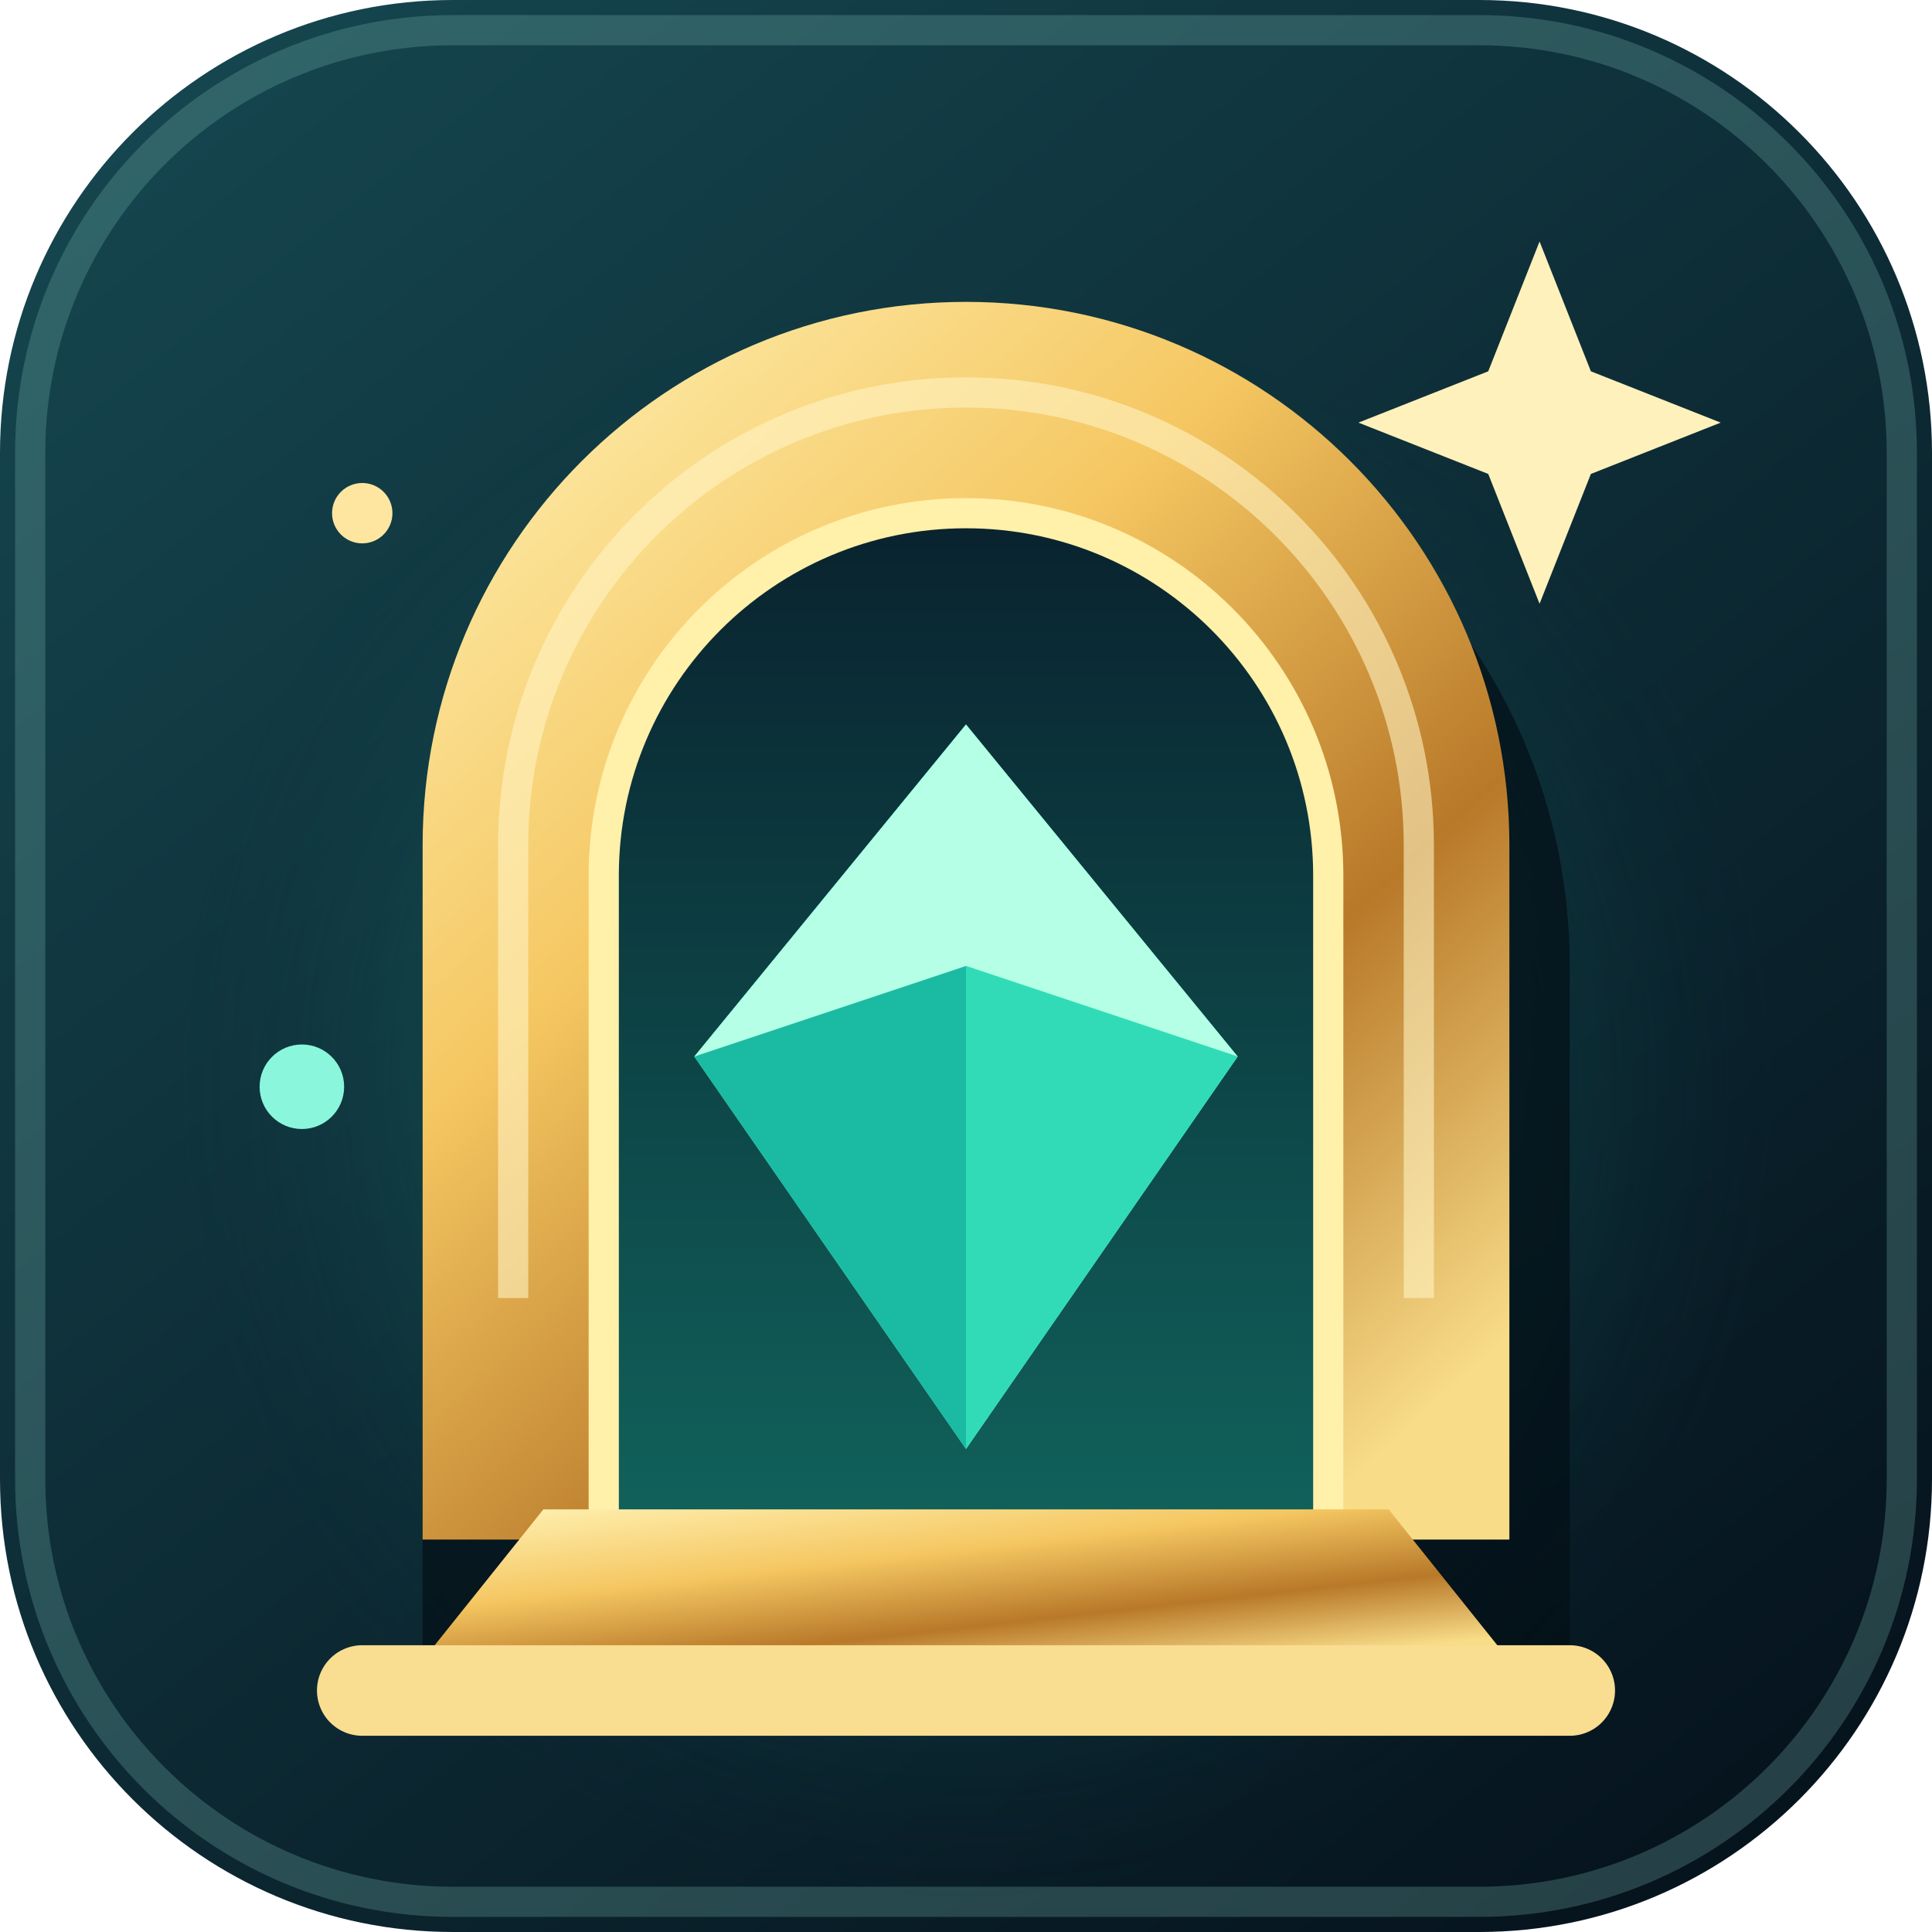
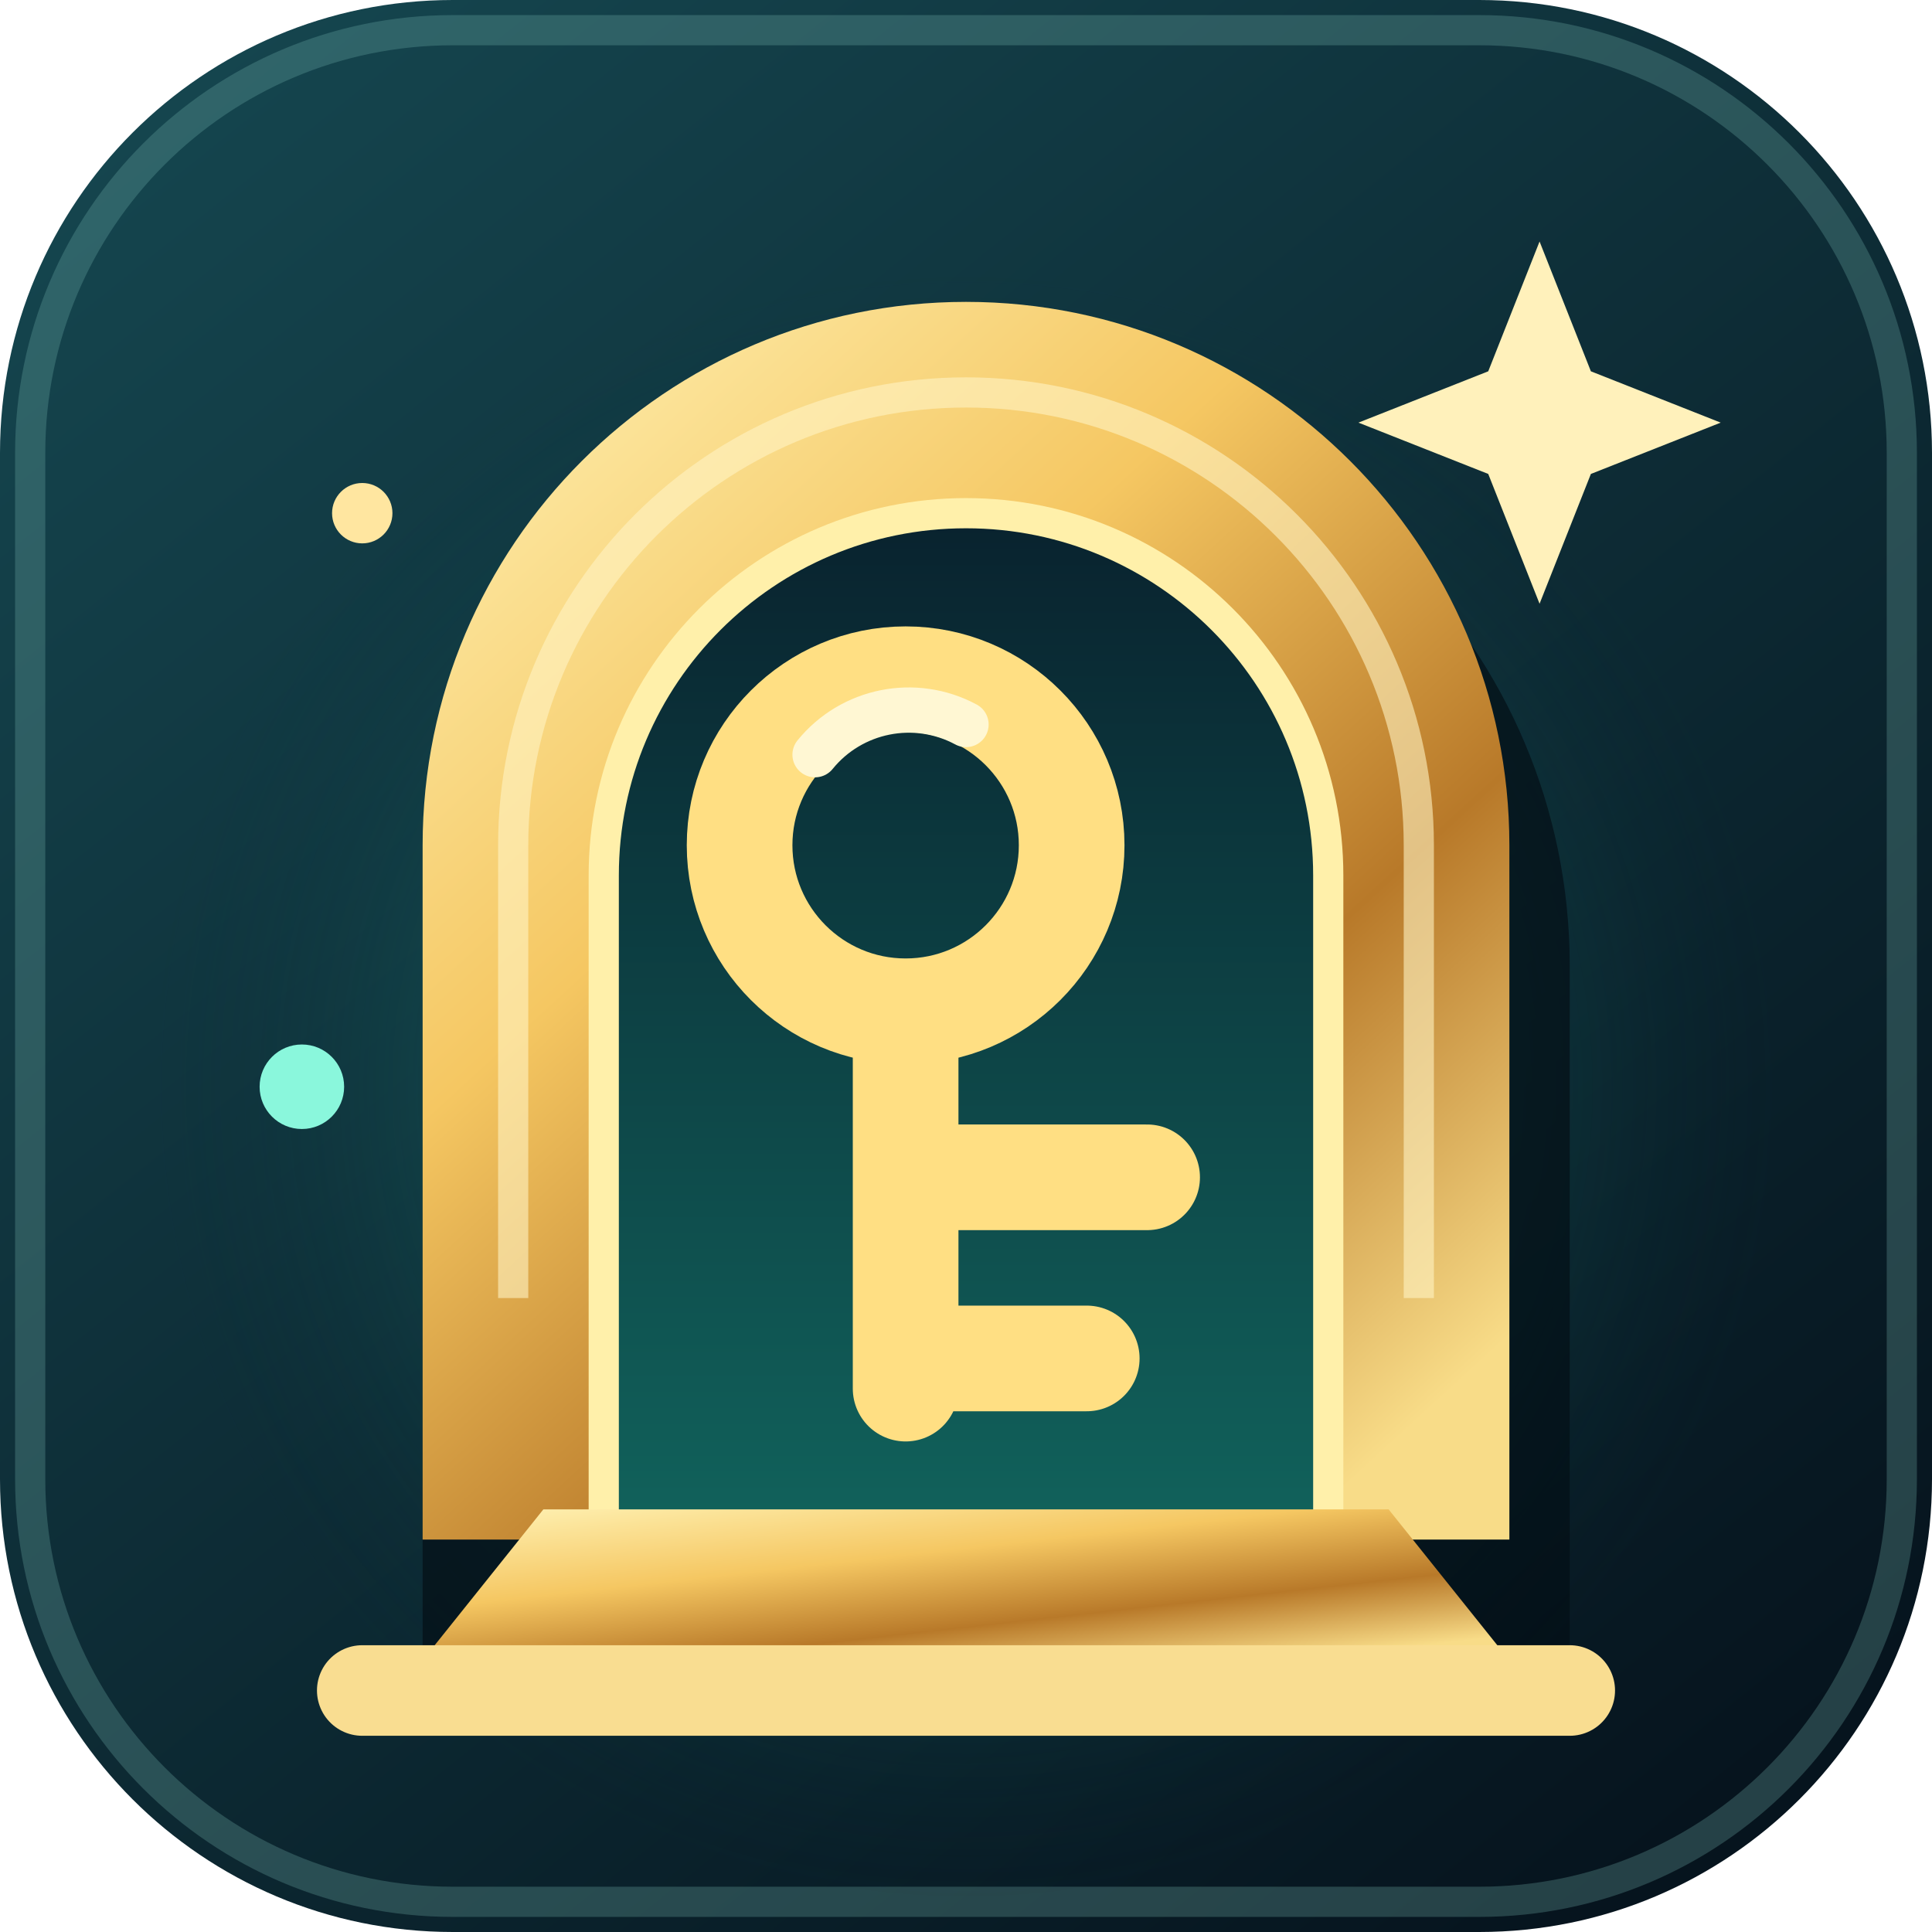
<svg xmlns="http://www.w3.org/2000/svg" width="64" height="64" viewBox="0 0 64 64">
  <defs>
    <linearGradient id="night" x2=".8" y2="1">
      <stop stop-color="#164952" />
      <stop offset="1" stop-color="#06141e" />
    </linearGradient>
    <linearGradient id="gold" x2=".8" y2="1">
      <stop stop-color="#fff3b7" />
      <stop offset=".4" stop-color="#f5c762" />
      <stop offset=".72" stop-color="#b87929" />
      <stop offset="1" stop-color="#f8dc88" />
    </linearGradient>
    <radialGradient id="glow">
      <stop stop-color="#40e6c5" stop-opacity=".65" />
      <stop offset="1" stop-color="#062e38" stop-opacity="0" />
    </radialGradient>
    <linearGradient id="door" x2="0" y2="1">
      <stop stop-color="#09222e" />
      <stop offset="1" stop-color="#11635c" />
    </linearGradient>
  </defs>
  <rect width="64" height="64" rx="15" fill="url(#night)" />
  <rect x="1" y="1" width="62" height="62" rx="14" fill="none" stroke="#77b8af" stroke-opacity=".28" />
  <circle cx="32" cy="36" r="27" fill="url(#glow)" />
  <path d="M13 52V29a19 19 0 0 1 38 0v23Z" fill="#030e16" opacity=".7" transform="translate(1 3)" />
  <path d="M14 51V28a18 18 0 0 1 36 0v23Z" fill="url(#gold)" />
  <path d="M20 51V29a12 12 0 0 1 24 0v22Z" fill="url(#door)" stroke="#fff0aa" stroke-width="1" />
  <path d="M17 43V28a15 15 0 0 1 30 0v15" fill="none" stroke="#fff3c3" stroke-width="1" opacity=".6" />
-   <path d="m32 24 9 11-9 13-9-13Z" fill="#5ef6cf" />
-   <path d="m32 24 0 24-9-13Z" fill="#1bbaa3" />
-   <path d="m32 24 9 11-9-3-9 3Z" fill="#b4ffe5" />
-   <path d="m32 32 9 3-9 13Z" fill="#32dbb7" />
+   <g fill="none" stroke="#ffdf83" stroke-width="3.5" stroke-linecap="round" stroke-linejoin="round">
+     <circle cx="30" cy="28" r="5.5" />
+     <path d="M30 34v12m0-1h6m-6-6h8" />
+   </g>
+   <path d="M27 25a4 4 0 0 1 5-1" fill="none" stroke="#fff7d3" stroke-width="1.5" stroke-linecap="round" />
  <path d="M18 50h28l4 5H14Z" fill="url(#gold)" />
  <path d="M12 56h40" stroke="#f9dd91" stroke-width="3" stroke-linecap="round" />
  <path d="m51 8 1.7 4.3L57 14l-4.3 1.7L51 20l-1.7-4.3L45 14l4.3-1.7Z" fill="#fff1bb" />
  <circle cx="10" cy="36" r="1.4" fill="#8af7dc" />
  <circle cx="12" cy="17" r="1" fill="#ffe6a0" />
</svg>
